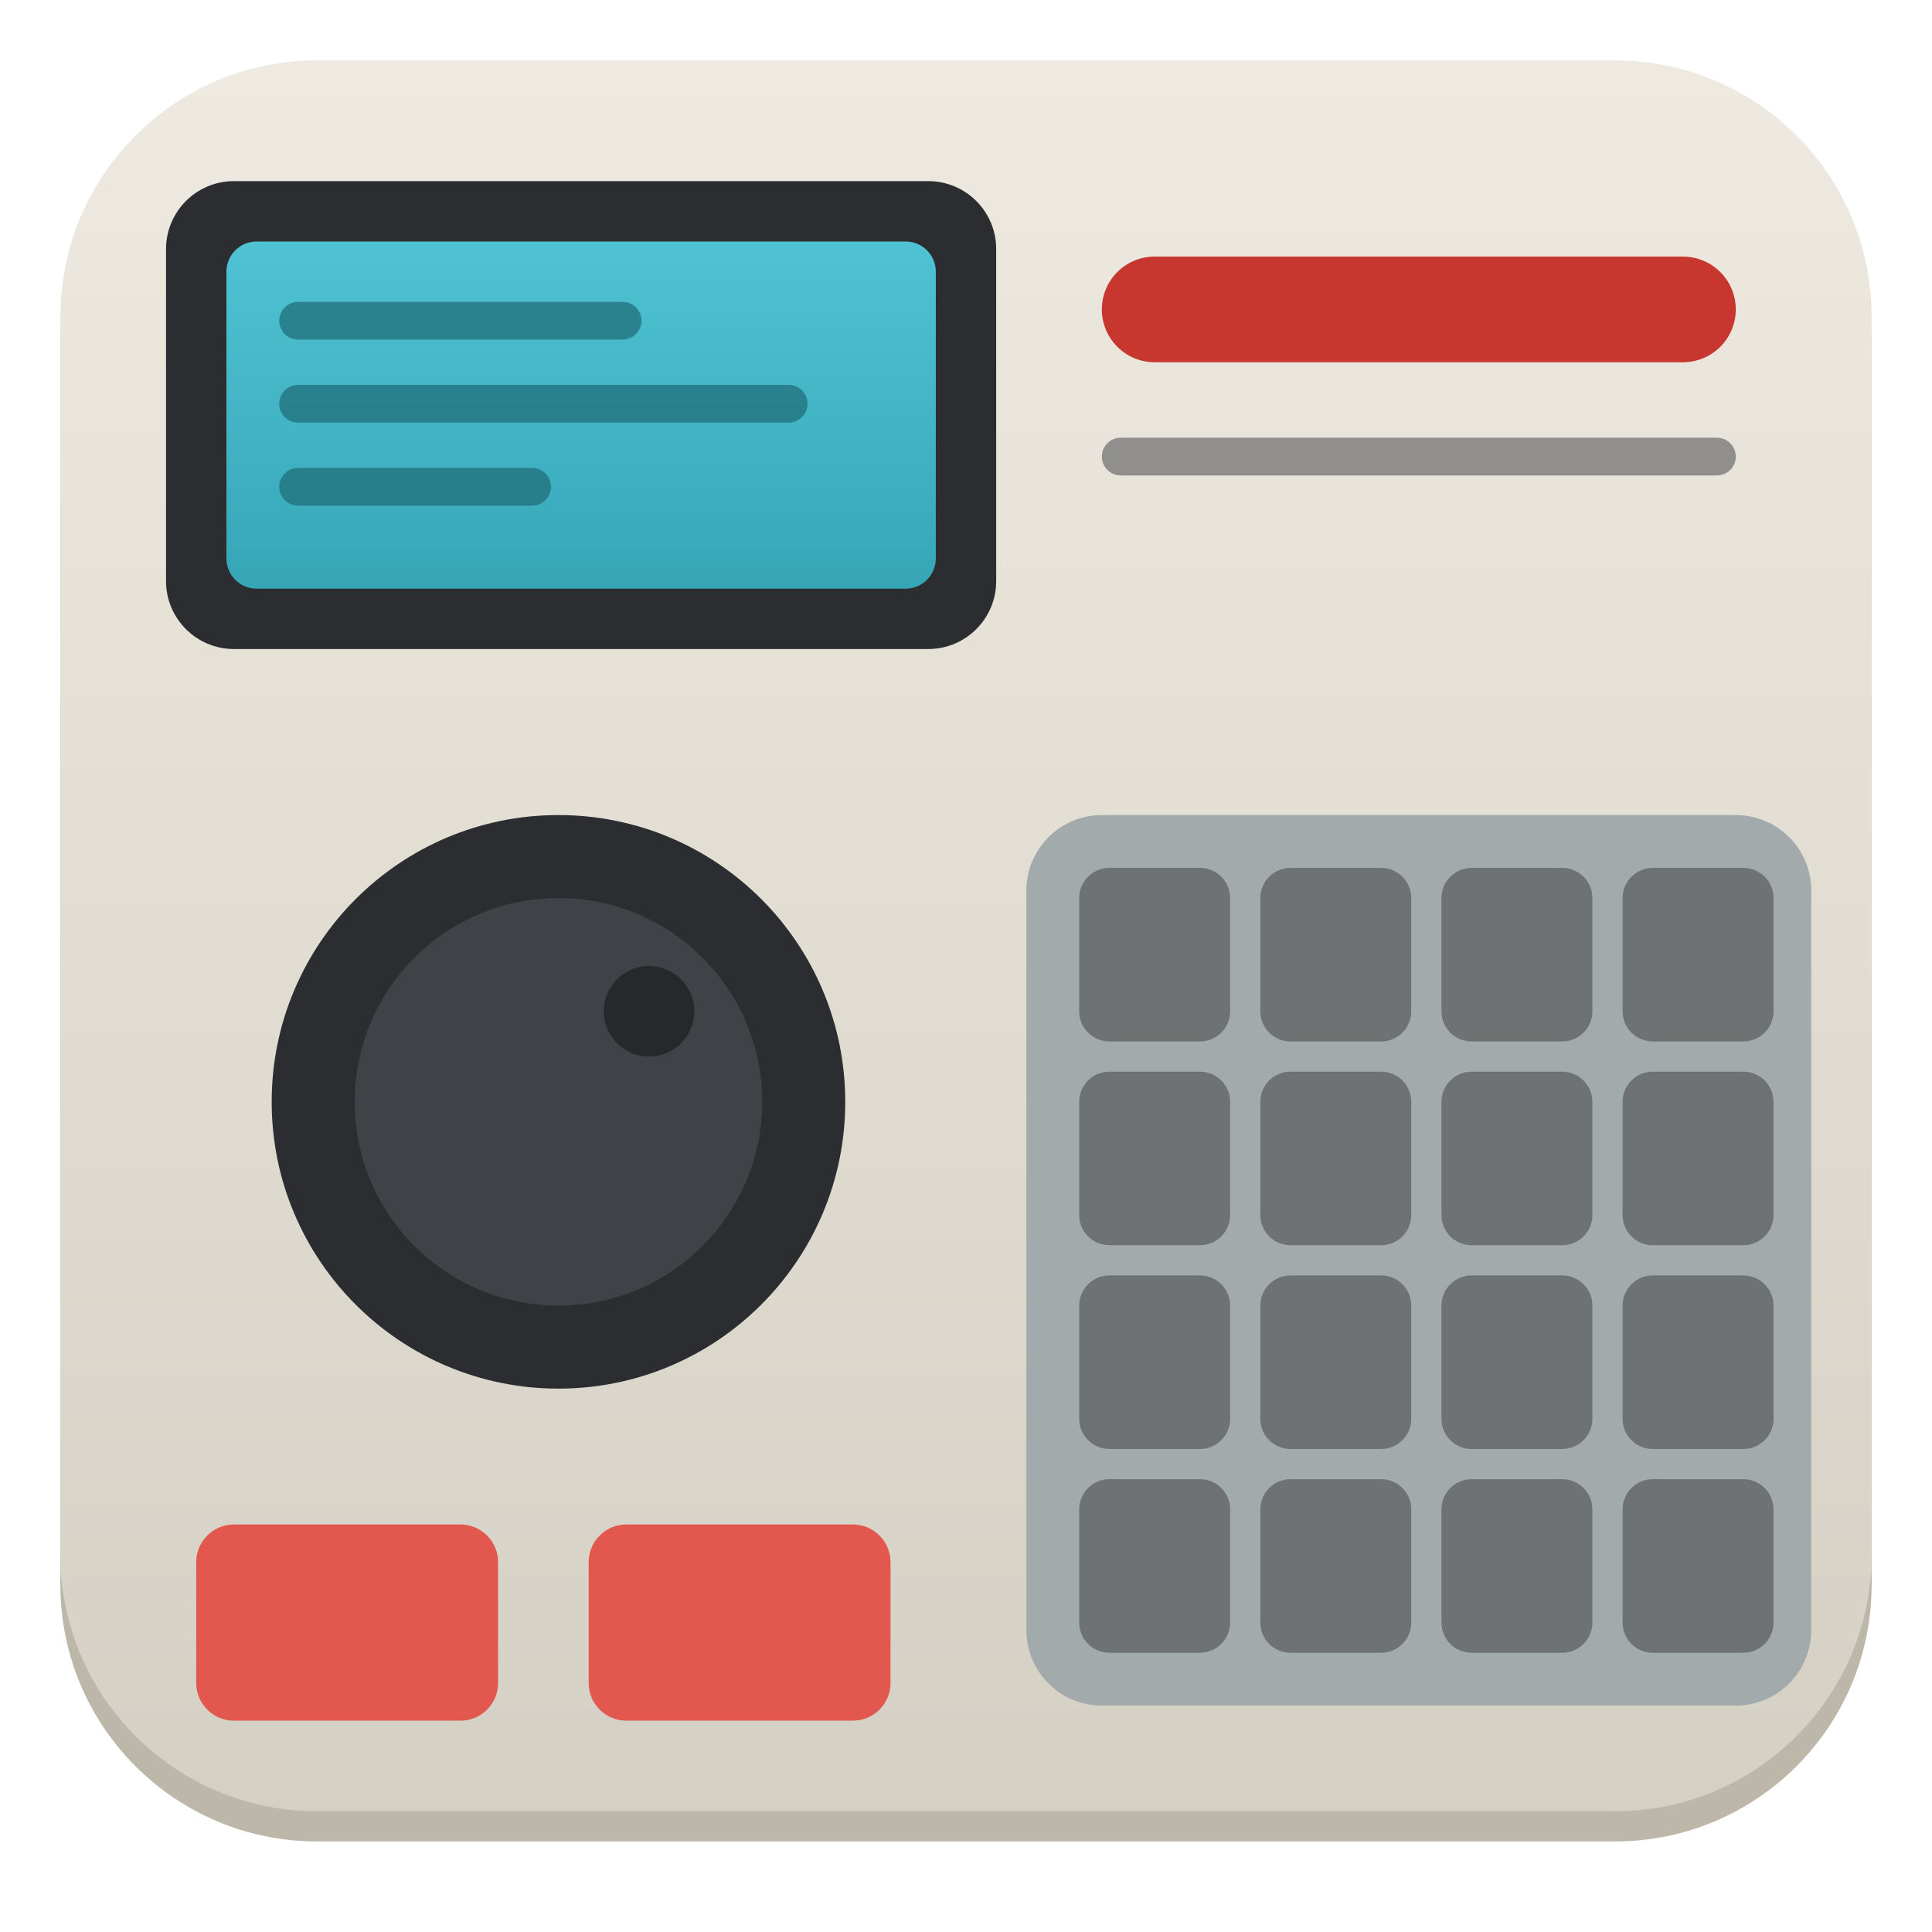
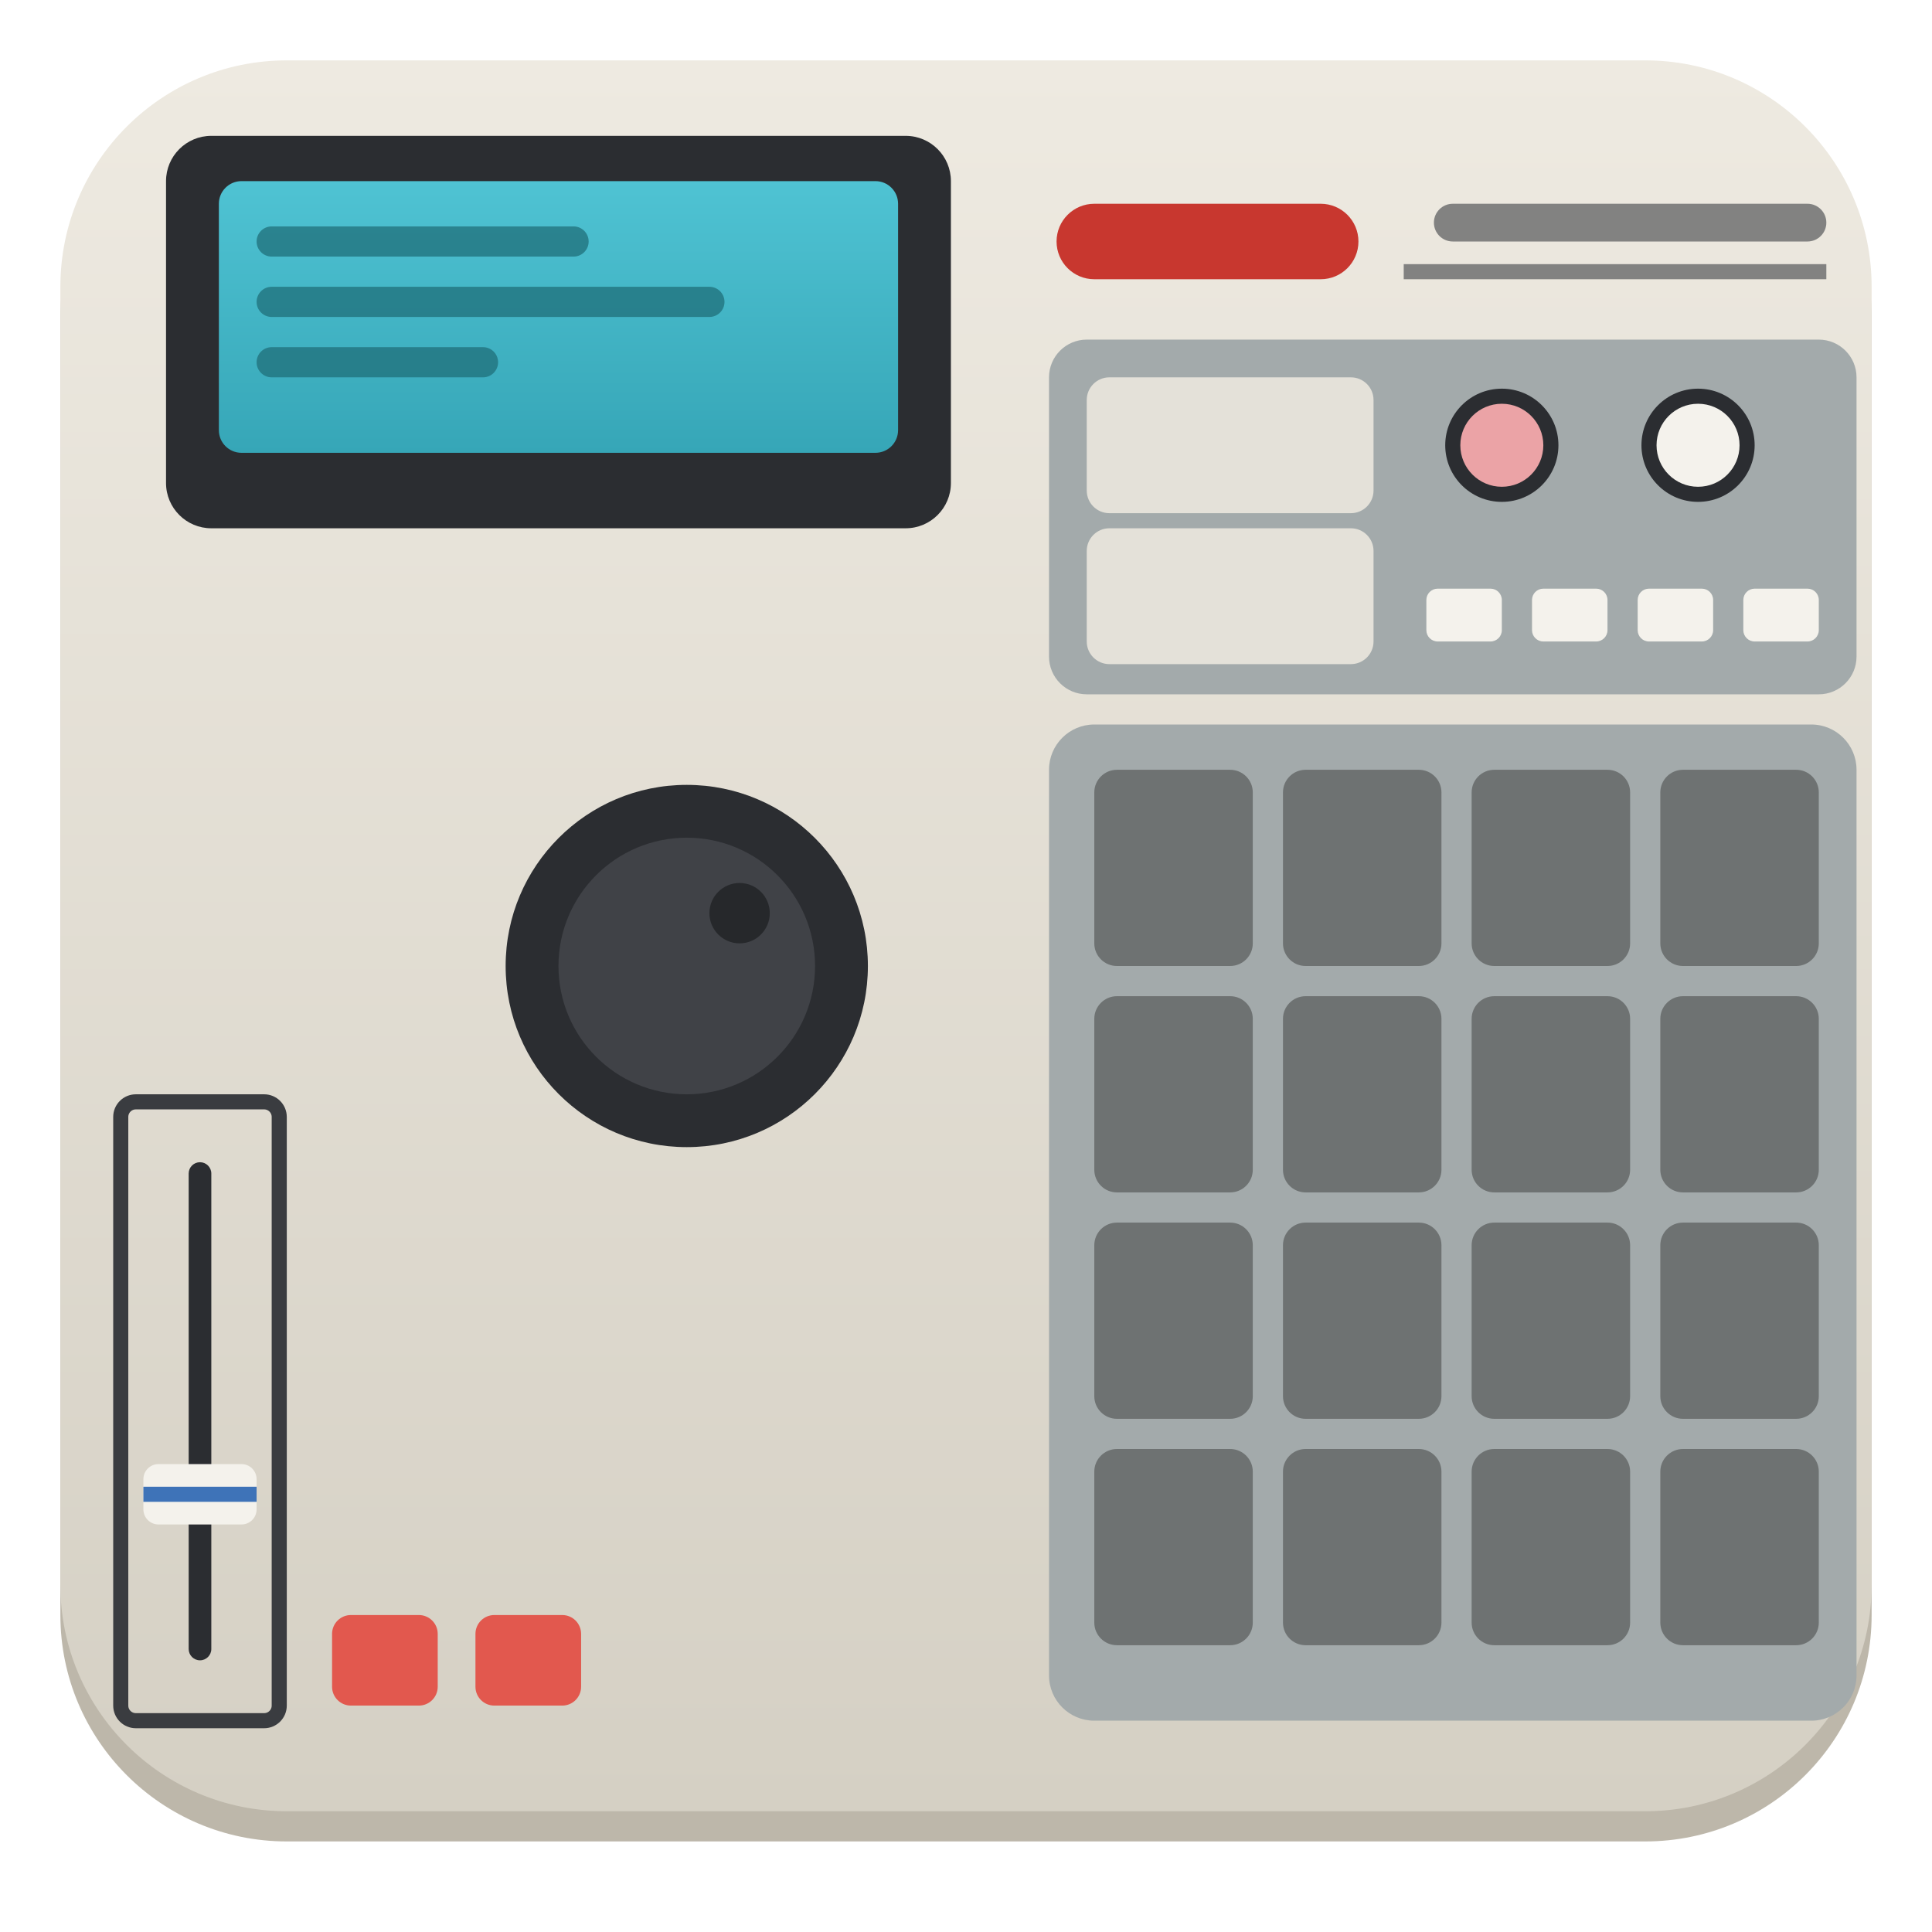
<svg xmlns="http://www.w3.org/2000/svg" viewBox="0 0 256 256" width="256" height="256">
  <defs>
    <linearGradient id="body" x1="0" y1="0" x2="0" y2="1">
      <stop offset="0" stop-color="#EEEAE1" />
      <stop offset="1" stop-color="#D5D0C4" />
    </linearGradient>
    <linearGradient id="lcd" x1="0" y1="0" x2="0" y2="1">
      <stop offset="0" stop-color="#4FC3D3" />
      <stop offset="1" stop-color="#36A6B7" />
    </linearGradient>
  </defs>
-   <rect x="8" y="12" width="240" height="232" rx="34" fill="#BDB7AA" />
-   <rect x="8" y="8" width="240" height="232" rx="34" fill="url(#body)" />
-   <rect x="22" y="24" width="110" height="62" rx="9" fill="#2B2D31" />
-   <rect x="30" y="32" width="94" height="46" rx="4" fill="url(#lcd)" />
-   <rect x="37" y="40" width="48" height="5" rx="2.5" fill="#1F6F7A" opacity="0.75" />
-   <rect x="37" y="51" width="70" height="5" rx="2.5" fill="#1F6F7A" opacity="0.75" />
-   <rect x="37" y="62" width="36" height="5" rx="2.5" fill="#1F6F7A" opacity="0.75" />
-   <rect x="146" y="34" width="84" height="14" rx="7" fill="#C8372F" />
-   <rect x="146" y="58" width="84" height="5" rx="2.5" fill="#55575A" opacity="0.6" />
-   <circle cx="74" cy="146" r="38" fill="#2B2D31" />
-   <circle cx="74" cy="146" r="27" fill="#404247" />
-   <circle cx="86" cy="134" r="6" fill="#26282B" />
-   <rect x="26" y="202" width="40" height="26" rx="5" fill="#E2584E" />
-   <rect x="78" y="202" width="40" height="26" rx="5" fill="#E2584E" />
-   <rect x="136" y="108" width="104" height="118" rx="10" fill="#A3AAAB" />
+   <rect x="8" y="12" width="240" height="232" rx="30" fill="#BDB7AA" />
+   <rect x="8" y="8" width="240" height="232" rx="30" fill="url(#body)" />
+   <rect x="22" y="18" width="104" height="52" rx="6" fill="#2B2D31" />
+   <rect x="29" y="24" width="90" height="36" rx="3" fill="url(#lcd)" />
+   <rect x="34" y="30" width="44" height="4" rx="2" fill="#1F6F7A" opacity="0.75" />
+   <rect x="34" y="38" width="62" height="4" rx="2" fill="#1F6F7A" opacity="0.75" />
+   <rect x="34" y="46" width="32" height="4" rx="2" fill="#1F6F7A" opacity="0.75" />
+   <rect x="140" y="27" width="40" height="10" rx="5" fill="#C8372F" />
+   <rect x="190" y="27" width="52" height="5" rx="2.5" fill="#55575A" opacity="0.7" />
+   <rect x="186" y="35" width="56" height="2" fill="#55575A" opacity="0.7" />
+   <rect x="139" y="45" width="107" height="47" rx="5" fill="#A3AAAB" />
+   <rect x="144" y="50" width="38" height="18" rx="3" fill="#E4E1D9" />
+   <rect x="144" y="70" width="38" height="18" rx="3" fill="#E4E1D9" />
+   <circle cx="199" cy="59" r="7.5" fill="#2B2D31" />
+   <circle cx="199" cy="59" r="5.5" fill="#EBA3A6" />
+   <circle cx="225" cy="59" r="7.5" fill="#2B2D31" />
+   <circle cx="225" cy="59" r="5.5" fill="#F4F2EC" />
+   <rect x="189" y="78" width="10" height="7" rx="1.5" fill="#F4F2EC" />
+   <rect x="203" y="78" width="10" height="7" rx="1.5" fill="#F4F2EC" />
+   <rect x="217" y="78" width="10" height="7" rx="1.5" fill="#F4F2EC" />
+   <rect x="231" y="78" width="10" height="7" rx="1.5" fill="#F4F2EC" />
+   <circle cx="91" cy="128" r="24" fill="#2B2D31" />
+   <circle cx="91" cy="128" r="17" fill="#404247" />
+   <circle cx="98" cy="121" r="4" fill="#26282B" />
+   <rect x="16" y="146" width="21" height="82" rx="2" fill="none" stroke="#3A3C40" stroke-width="2" />
+   <rect x="25" y="154" width="3" height="66" rx="1.5" fill="#2B2D31" />
+   <rect x="19" y="194" width="15" height="8" rx="2" fill="#F4F2EC" />
+   <rect x="19" y="197" width="15" height="2" fill="#3E73B8" />
+   <rect x="44" y="214" width="14" height="12" rx="2.5" fill="#E2584E" />
+   <rect x="63" y="214" width="14" height="12" rx="2.5" fill="#E2584E" />
+   <rect x="139" y="96" width="107" height="132" rx="6" fill="#A3AAAB" />
  <g fill="#6E7272">
-     <rect x="143" y="115" width="20" height="23" rx="4" />
-     <rect x="167" y="115" width="20" height="23" rx="4" />
-     <rect x="191" y="115" width="20" height="23" rx="4" />
-     <rect x="215" y="115" width="20" height="23" rx="4" />
-     <rect x="143" y="142" width="20" height="23" rx="4" />
-     <rect x="167" y="142" width="20" height="23" rx="4" />
-     <rect x="191" y="142" width="20" height="23" rx="4" />
-     <rect x="215" y="142" width="20" height="23" rx="4" />
-     <rect x="143" y="169" width="20" height="23" rx="4" />
-     <rect x="167" y="169" width="20" height="23" rx="4" />
-     <rect x="191" y="169" width="20" height="23" rx="4" />
-     <rect x="215" y="169" width="20" height="23" rx="4" />
-     <rect x="143" y="196" width="20" height="23" rx="4" />
-     <rect x="167" y="196" width="20" height="23" rx="4" />
-     <rect x="191" y="196" width="20" height="23" rx="4" />
-     <rect x="215" y="196" width="20" height="23" rx="4" />
+     <rect x="145" y="102" width="21" height="26" rx="3" />
+     <rect x="170" y="102" width="21" height="26" rx="3" />
+     <rect x="195" y="102" width="21" height="26" rx="3" />
+     <rect x="220" y="102" width="21" height="26" rx="3" />
+     <rect x="145" y="132" width="21" height="26" rx="3" />
+     <rect x="170" y="132" width="21" height="26" rx="3" />
+     <rect x="195" y="132" width="21" height="26" rx="3" />
+     <rect x="220" y="132" width="21" height="26" rx="3" />
+     <rect x="145" y="162" width="21" height="26" rx="3" />
+     <rect x="170" y="162" width="21" height="26" rx="3" />
+     <rect x="195" y="162" width="21" height="26" rx="3" />
+     <rect x="220" y="162" width="21" height="26" rx="3" />
+     <rect x="145" y="192" width="21" height="26" rx="3" />
+     <rect x="170" y="192" width="21" height="26" rx="3" />
+     <rect x="195" y="192" width="21" height="26" rx="3" />
+     <rect x="220" y="192" width="21" height="26" rx="3" />
  </g>
</svg>
